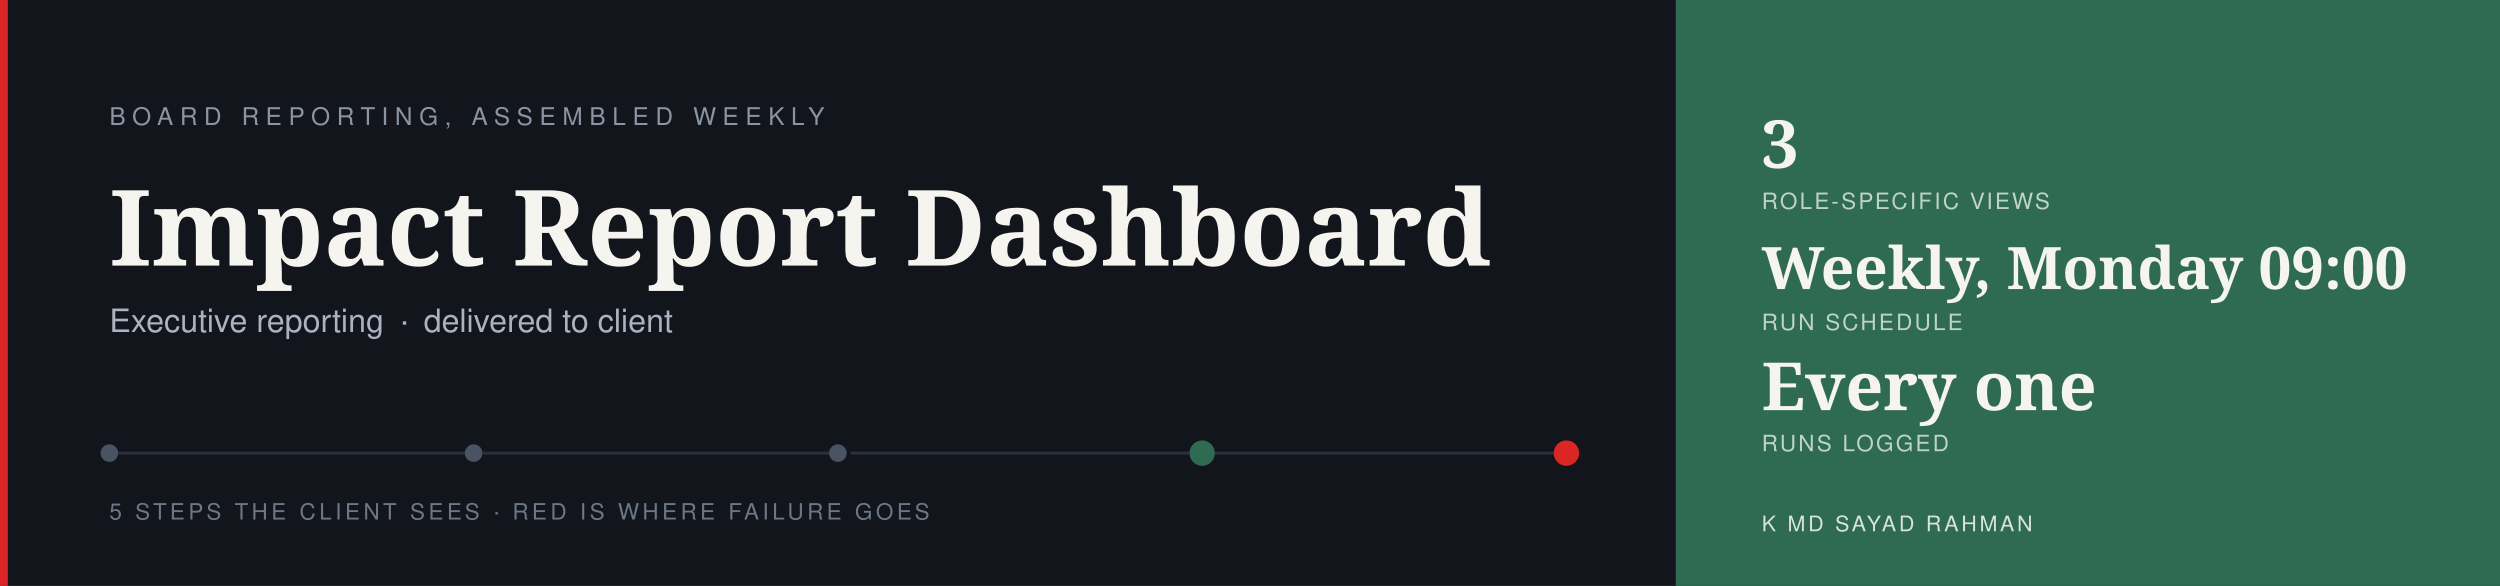
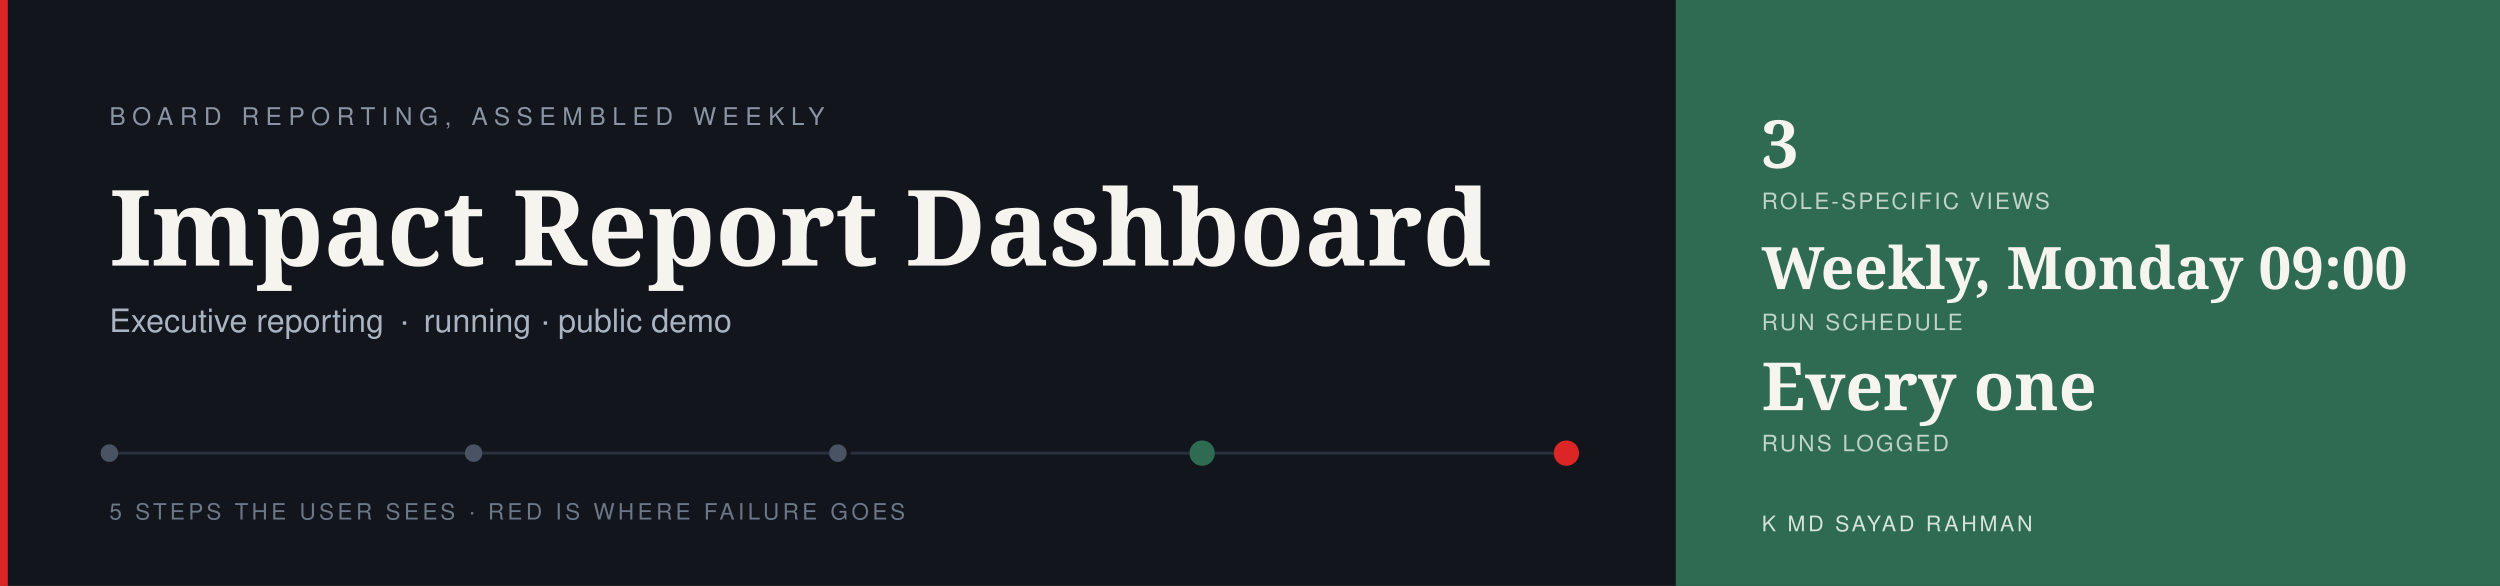
<svg xmlns="http://www.w3.org/2000/svg" width="1280" height="300" viewBox="0 0 1280 300" role="img" aria-label="Impact Report Dashboard — Board reporting, assembled weekly">
  <rect width="1280" height="300" fill="#12151B" />
  <rect x="858" y="0" width="422" height="300" fill="#2F6B52" />
  <rect x="0" y="0" width="4" height="300" fill="#DC2626" />
  <text x="56" y="64" font-family="Helvetica,Arial,sans-serif" font-size="12.5" letter-spacing="3.4" fill="#8A94A3">BOARD REPORTING, ASSEMBLED WEEKLY</text>
  <text x="56" y="136" font-family="Georgia,serif" font-size="54" font-weight="700" fill="#F5F4EF">Impact Report Dashboard</text>
-   <text x="56" y="170" font-family="Helvetica,Arial,sans-serif" font-size="16.5" fill="#A9B3C1">Executive reporting  ·  delivered to client</text>
+   <text x="56" y="170" font-family="Helvetica,Arial,sans-serif" font-size="16.5" fill="#A9B3C1">Executive reporting  ·  running · public demo</text>
  <line x1="60.5" y1="232" x2="238.0" y2="232" stroke="#2B313C" stroke-width="1.5" />
  <line x1="247.0" y1="232" x2="424.5" y2="232" stroke="#2B313C" stroke-width="1.5" />
  <line x1="435.5" y1="232" x2="609.0" y2="232" stroke="#2B313C" stroke-width="1.5" />
  <line x1="622.0" y1="232" x2="795.5" y2="232" stroke="#2B313C" stroke-width="1.5" />
  <circle cx="56.0" cy="232" r="4.5" fill="#4A5364" />
  <circle cx="242.5" cy="232" r="4.5" fill="#4A5364" />
  <circle cx="429.0" cy="232" r="4.5" fill="#4A5364" />
  <circle cx="615.5" cy="232" r="6.5" fill="#2F6B52" />
  <circle cx="802.0" cy="232" r="6.5" fill="#DC2626" />
-   <text x="56" y="266" font-family="Helvetica,Arial,sans-serif" font-size="11.5" letter-spacing="1.8" fill="#6C7787">5 STEPS THE CLIENT SEES · RED IS WHERE FAILURE GOES</text>
+   <text x="56" y="266" font-family="Helvetica,Arial,sans-serif" font-size="11.5" letter-spacing="1.8" fill="#6C7787">5 STEPS THE USER SEES · RED IS WHERE FAILURE GOES</text>
  <text x="902" y="86" font-family="Georgia,serif" font-size="34" font-weight="700" fill="#F5F4EF">3</text>
  <text x="902" y="107" font-family="Helvetica,Arial,sans-serif" font-size="11.5" letter-spacing="1.15" fill="#BFD3C6">ROLE-SPECIFIC VIEWS</text>
  <text x="902" y="148" font-family="Georgia,serif" font-size="30" font-weight="700" fill="#F5F4EF">Weekly, Monday 09:00</text>
  <text x="902" y="169" font-family="Helvetica,Arial,sans-serif" font-size="11.5" letter-spacing="1.15" fill="#BFD3C6">RUN SCHEDULE</text>
  <text x="902" y="210" font-family="Georgia,serif" font-size="34" font-weight="700" fill="#F5F4EF">Every one</text>
  <text x="902" y="231" font-family="Helvetica,Arial,sans-serif" font-size="11.5" letter-spacing="1.15" fill="#BFD3C6">RUNS LOGGED</text>
  <text x="902" y="272" font-family="Helvetica,Arial,sans-serif" font-size="11" letter-spacing="1.4" fill="#D6E4DA">K MD SAYAD RAHMAN</text>
</svg>
